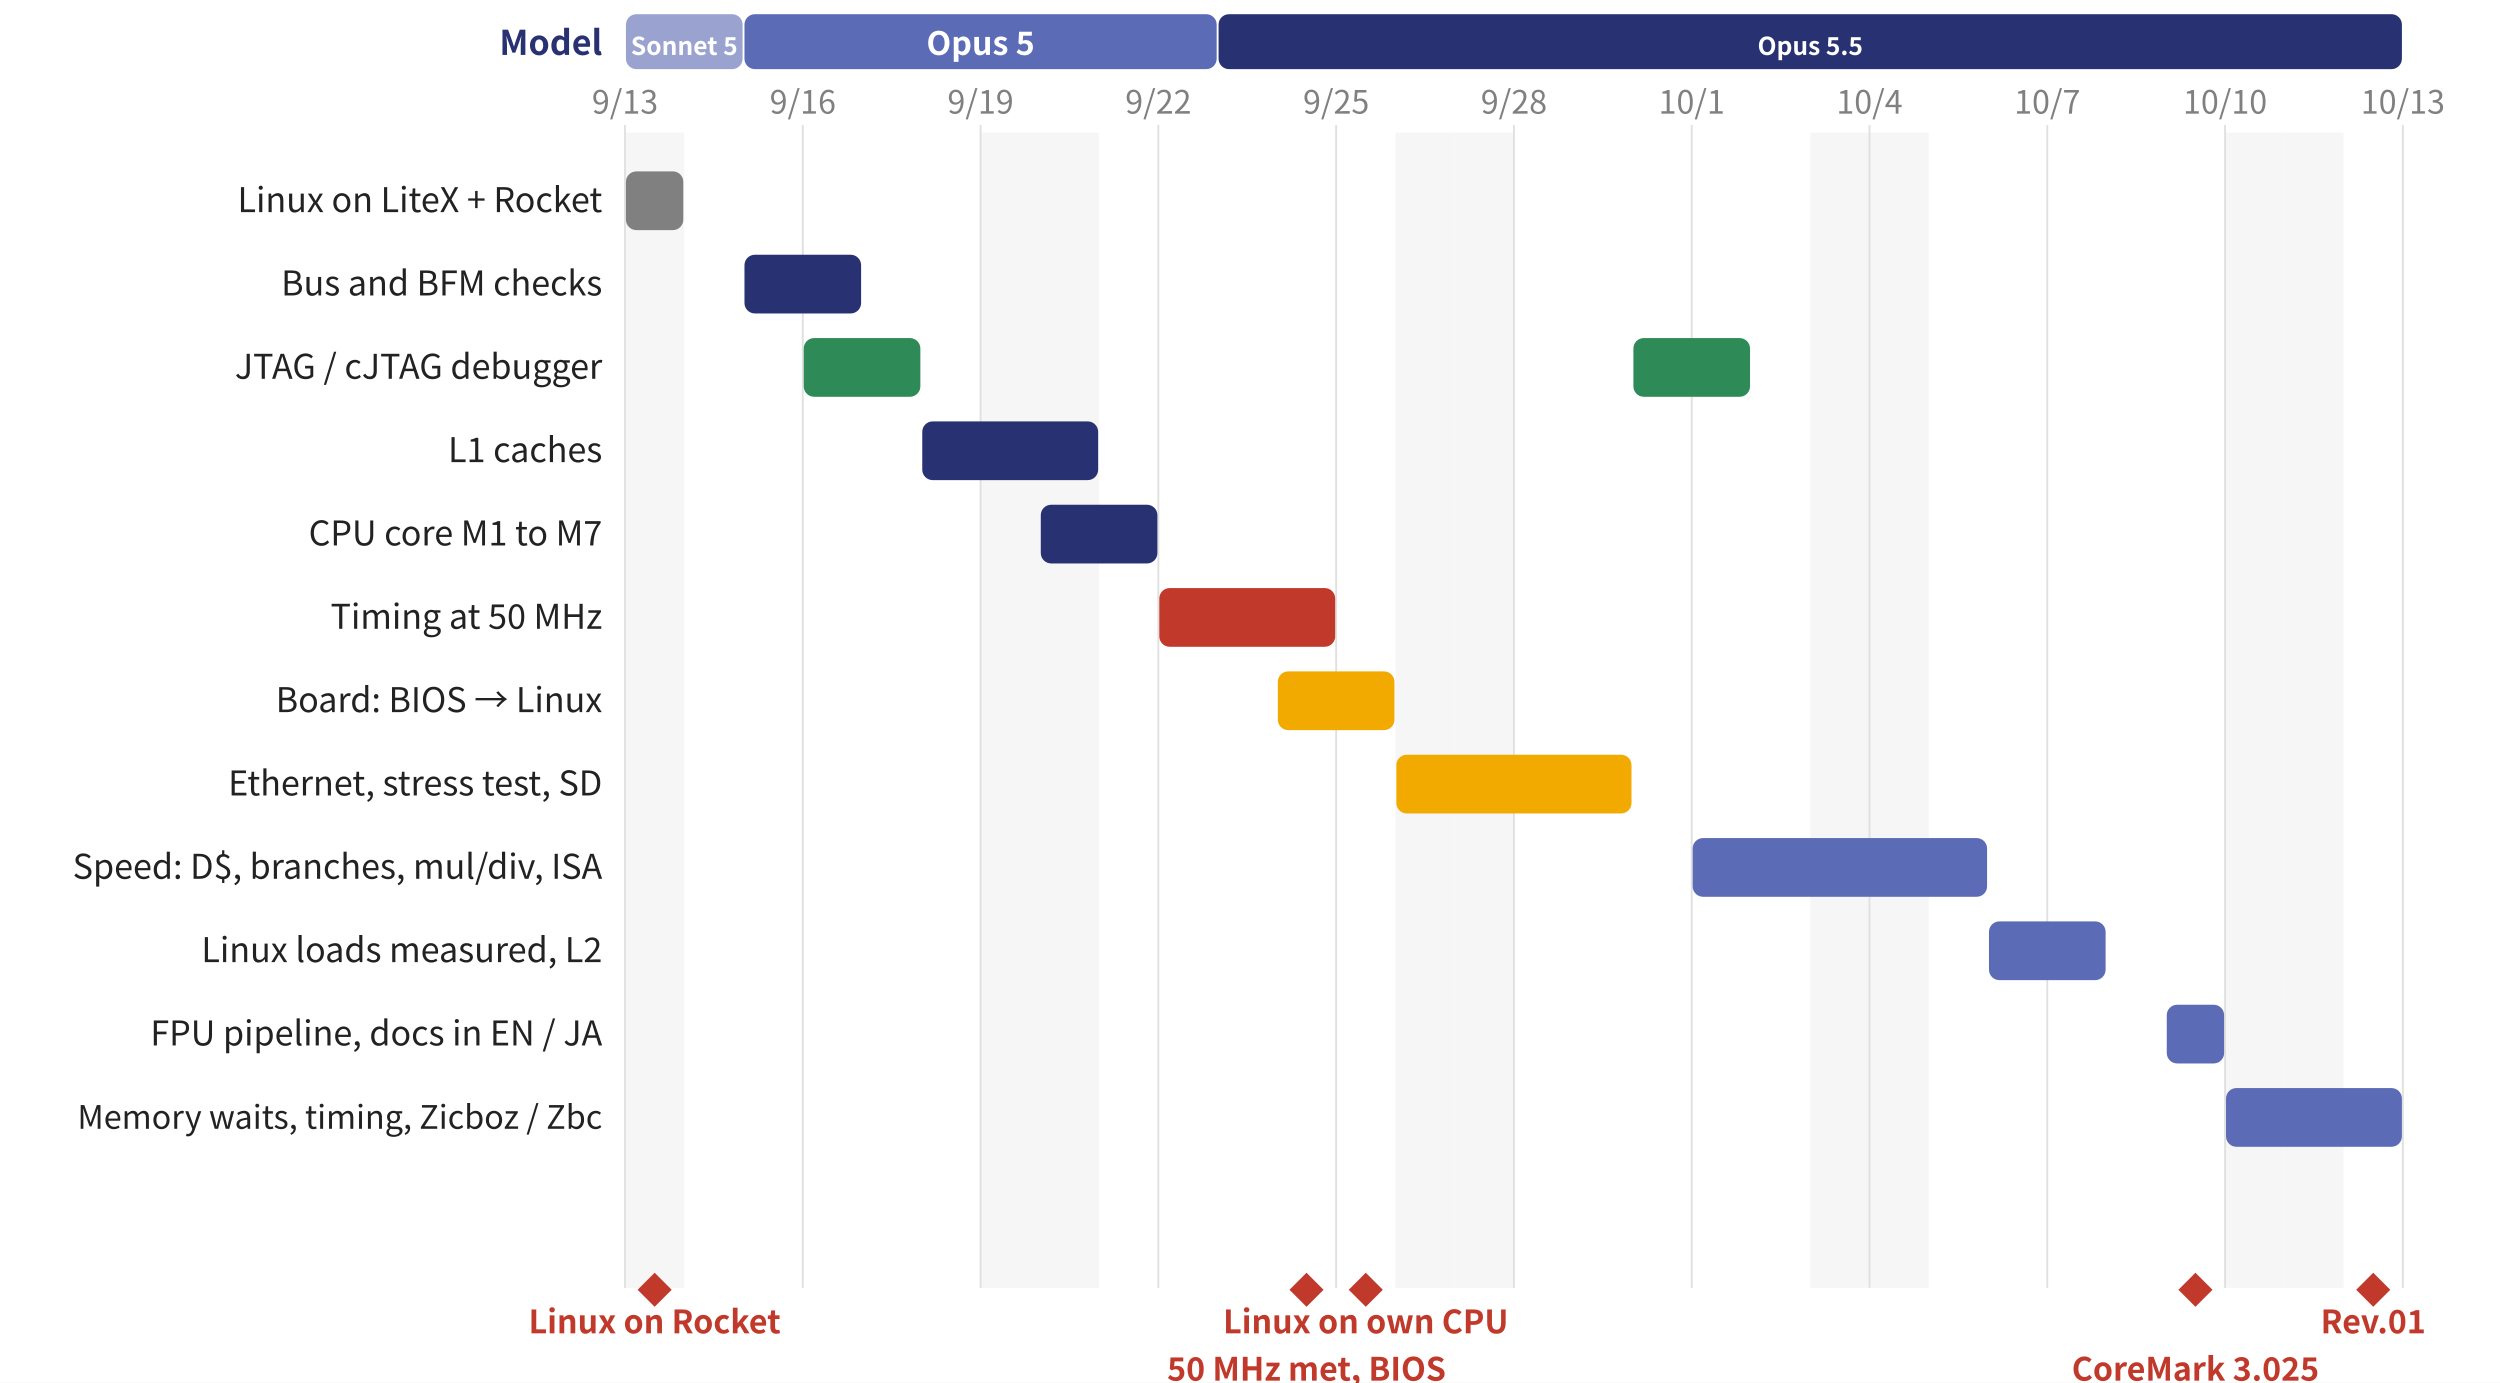
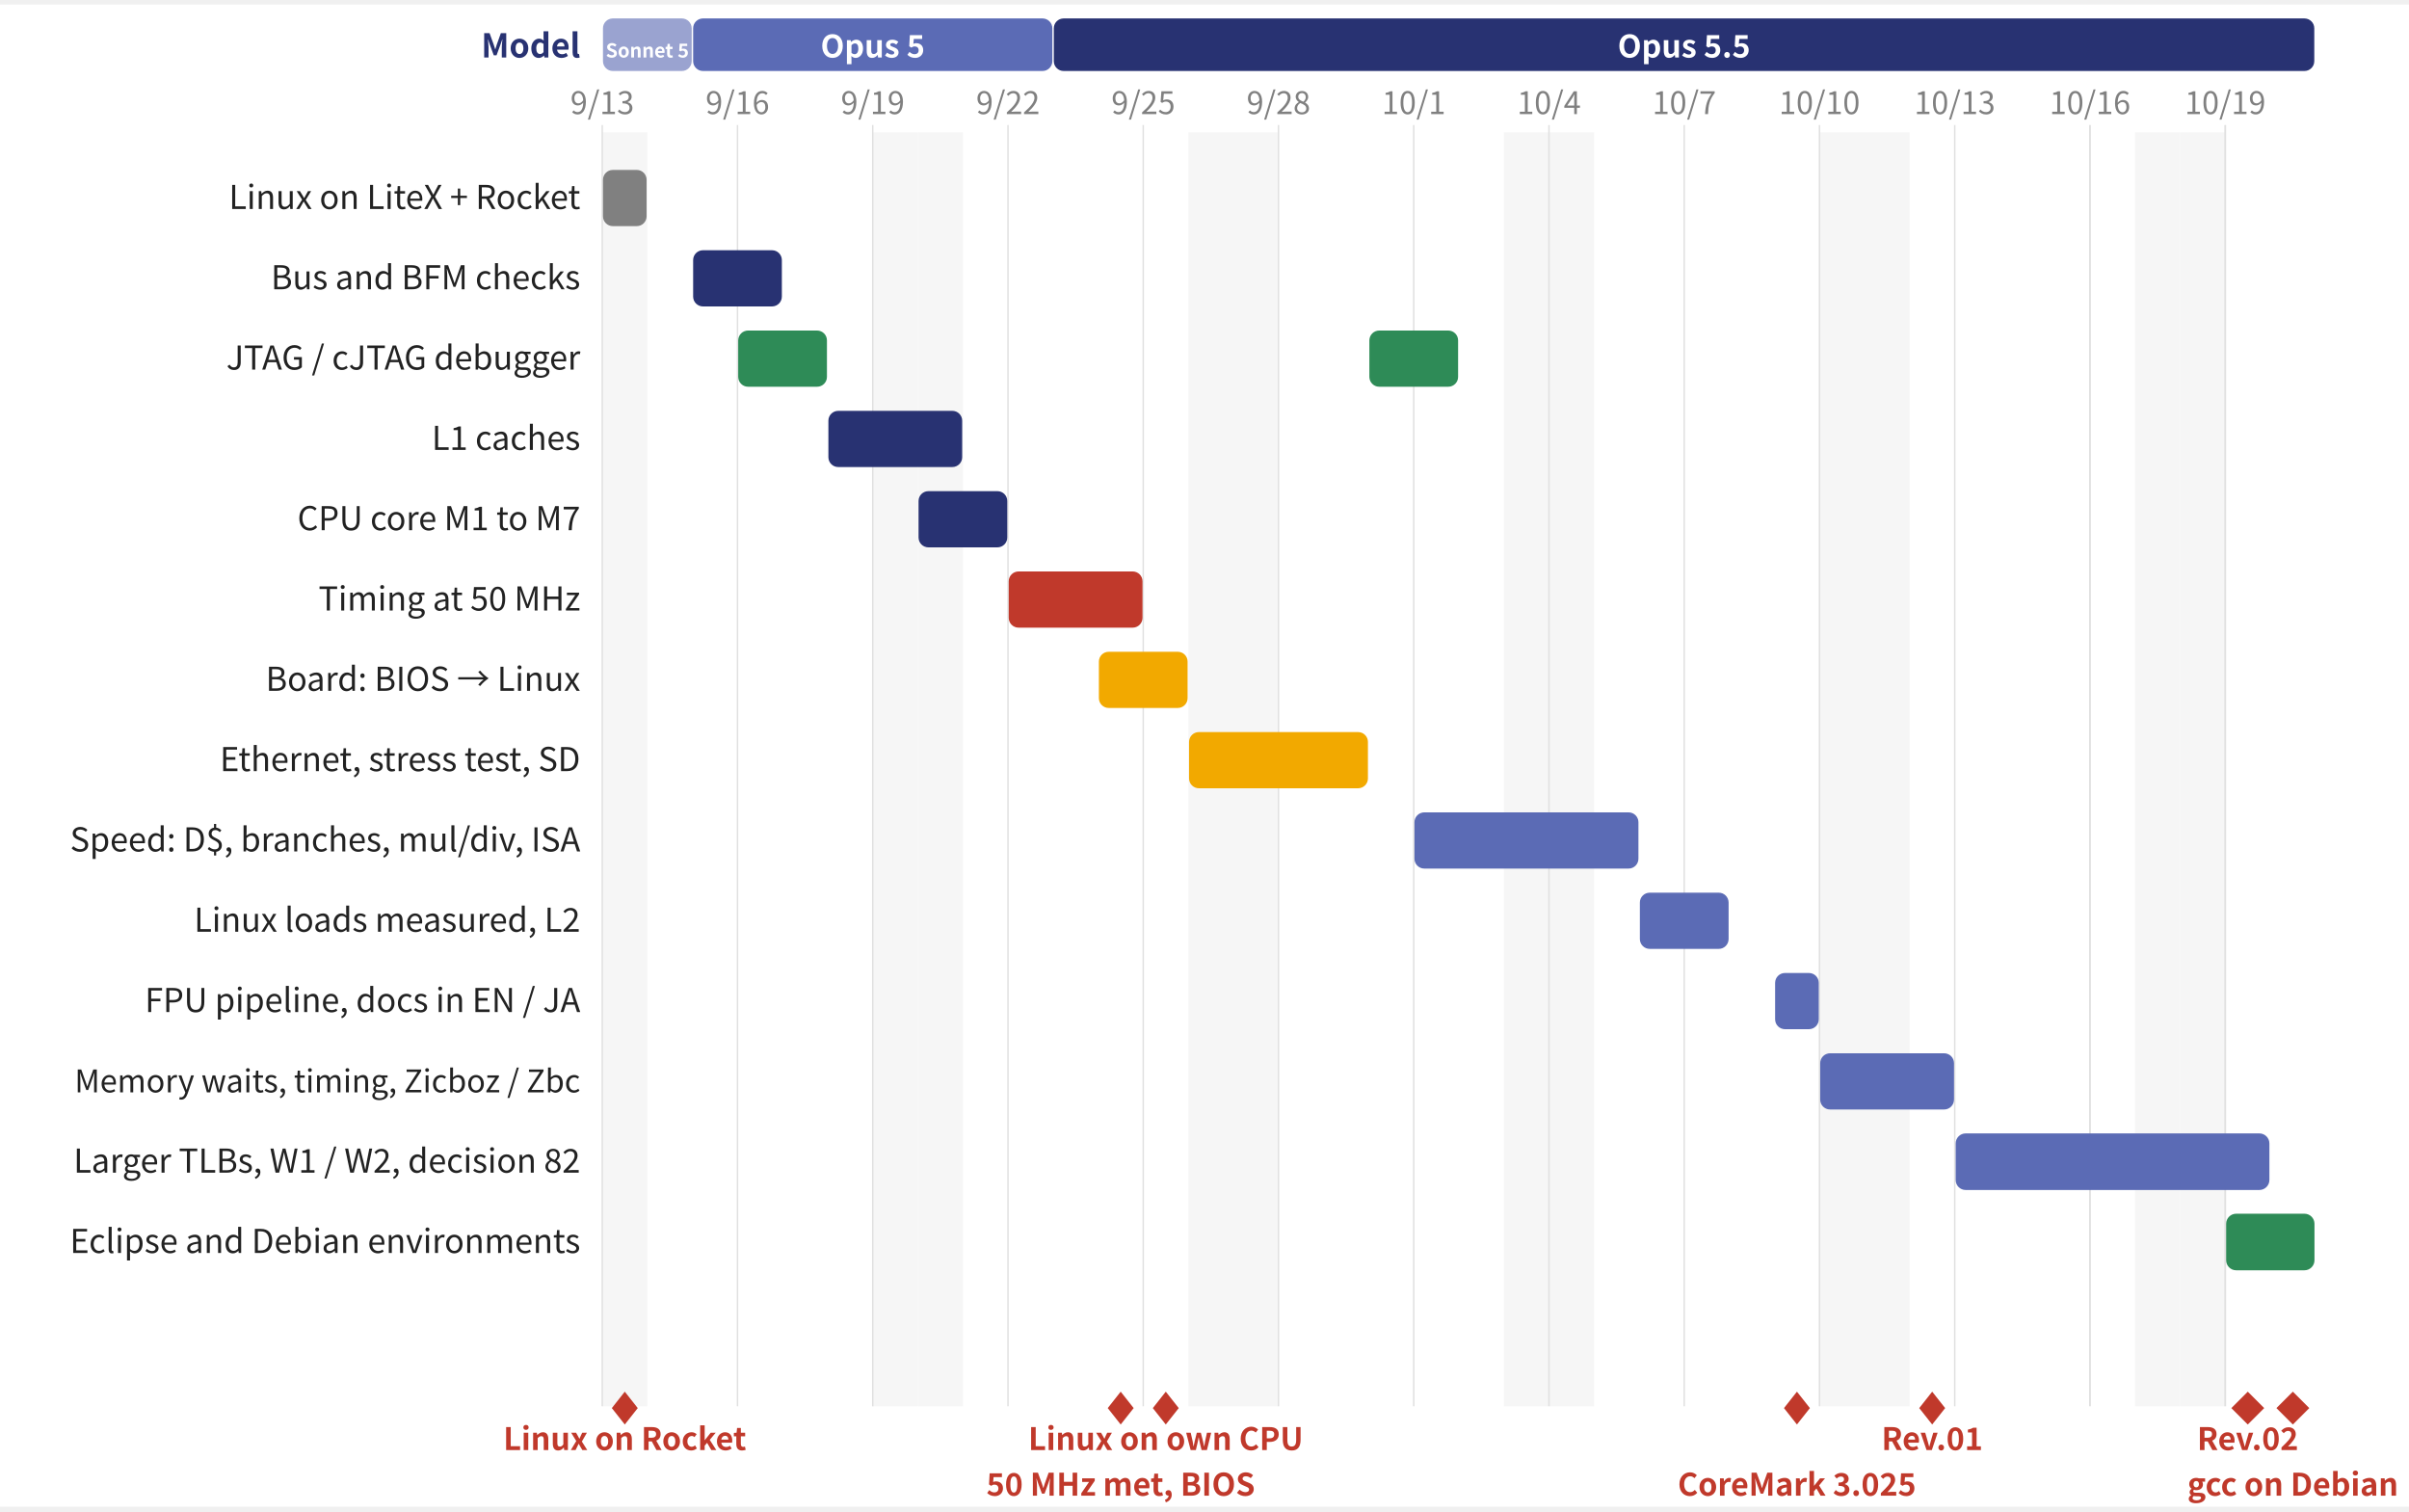
- <svg xmlns="http://www.w3.org/2000/svg" width="26.4cm" height="14.6cm" viewBox="0 0 1320 730">
-   <rect x="0" y="0" width="1320" height="730" fill="#FFFFFF" />
-   <rect x="330.0" y="70" width="31.29" height="610" rx="0" fill="#F6F6F6" stroke="none" stroke-width="0" />
+ <svg xmlns="http://www.w3.org/2000/svg" width="26.4cm" height="16.56cm" viewBox="0 0 1320 823">
+   <rect x="0" y="0" width="1320" height="823" fill="#FFFFFF" />
+   <rect x="1169.898" y="70" width="24.703" height="698" rx="0" fill="#F6F6F6" stroke="none" stroke-width="0" />
+   <rect x="1194.601" y="70" width="24.703" height="698" rx="0" fill="#F6F6F6" stroke="none" stroke-width="0" />
+   <rect x="330.0" y="70" width="24.703" height="698" rx="0" fill="#F6F6F6" stroke="none" stroke-width="0.0" />
  <text x="330.0" y="60" font-family="'Noto Sans CJK JP', 'Noto Sans', 'Hiragino Sans', sans-serif" font-size="17" text-anchor="middle" font-weight="normal" fill="#808080">9/13</text>
-   <line x1="330.0" y1="66" x2="330.0" y2="680" stroke="#E0E0E0" stroke-width="1" />
-   <text x="423.871" y="60" font-family="'Noto Sans CJK JP', 'Noto Sans', 'Hiragino Sans', sans-serif" font-size="17" text-anchor="middle" font-weight="normal" fill="#808080">9/16</text>
-   <line x1="423.871" y1="66" x2="423.871" y2="680" stroke="#E0E0E0" stroke-width="1" />
-   <rect x="517.742" y="70" width="31.29" height="610" rx="0" fill="#F6F6F6" stroke="none" stroke-width="0" />
-   <text x="517.742" y="60" font-family="'Noto Sans CJK JP', 'Noto Sans', 'Hiragino Sans', sans-serif" font-size="17" text-anchor="middle" font-weight="normal" fill="#808080">9/19</text>
-   <line x1="517.742" y1="66" x2="517.742" y2="680" stroke="#E0E0E0" stroke-width="1" />
-   <rect x="549.032" y="70" width="31.29" height="610" rx="0" fill="#F6F6F6" stroke="none" stroke-width="0" />
-   <text x="611.613" y="60" font-family="'Noto Sans CJK JP', 'Noto Sans', 'Hiragino Sans', sans-serif" font-size="17" text-anchor="middle" font-weight="normal" fill="#808080">9/22</text>
-   <line x1="611.613" y1="66" x2="611.613" y2="680" stroke="#E0E0E0" stroke-width="1" />
-   <text x="705.484" y="60" font-family="'Noto Sans CJK JP', 'Noto Sans', 'Hiragino Sans', sans-serif" font-size="17" text-anchor="middle" font-weight="normal" fill="#808080">9/25</text>
-   <line x1="705.484" y1="66" x2="705.484" y2="680" stroke="#E0E0E0" stroke-width="1" />
-   <rect x="736.774" y="70" width="31.29" height="610" rx="0" fill="#F6F6F6" stroke="none" stroke-width="0" />
-   <rect x="768.065" y="70" width="31.29" height="610" rx="0" fill="#F6F6F6" stroke="none" stroke-width="0" />
-   <text x="799.355" y="60" font-family="'Noto Sans CJK JP', 'Noto Sans', 'Hiragino Sans', sans-serif" font-size="17" text-anchor="middle" font-weight="normal" fill="#808080">9/28</text>
-   <line x1="799.355" y1="66" x2="799.355" y2="680" stroke="#E0E0E0" stroke-width="1" />
-   <text x="893.226" y="60" font-family="'Noto Sans CJK JP', 'Noto Sans', 'Hiragino Sans', sans-serif" font-size="17" text-anchor="middle" font-weight="normal" fill="#808080">10/1</text>
-   <line x1="893.226" y1="66" x2="893.226" y2="680" stroke="#E0E0E0" stroke-width="1" />
-   <rect x="955.806" y="70" width="31.29" height="610" rx="0" fill="#F6F6F6" stroke="none" stroke-width="0" />
-   <rect x="987.097" y="70" width="31.29" height="610" rx="0" fill="#F6F6F6" stroke="none" stroke-width="0" />
-   <text x="987.097" y="60" font-family="'Noto Sans CJK JP', 'Noto Sans', 'Hiragino Sans', sans-serif" font-size="17" text-anchor="middle" font-weight="normal" fill="#808080">10/4</text>
-   <line x1="987.097" y1="66" x2="987.097" y2="680" stroke="#E0E0E0" stroke-width="1" />
-   <text x="1080.968" y="60" font-family="'Noto Sans CJK JP', 'Noto Sans', 'Hiragino Sans', sans-serif" font-size="17" text-anchor="middle" font-weight="normal" fill="#808080">10/7</text>
-   <line x1="1080.968" y1="66" x2="1080.968" y2="680" stroke="#E0E0E0" stroke-width="1" />
-   <rect x="1174.839" y="70" width="31.29" height="610" rx="0" fill="#F6F6F6" stroke="none" stroke-width="0" />
-   <text x="1174.839" y="60" font-family="'Noto Sans CJK JP', 'Noto Sans', 'Hiragino Sans', sans-serif" font-size="17" text-anchor="middle" font-weight="normal" fill="#808080">10/10</text>
-   <line x1="1174.839" y1="66" x2="1174.839" y2="680" stroke="#E0E0E0" stroke-width="1" />
-   <rect x="1206.129" y="70" width="31.29" height="610" rx="0" fill="#F6F6F6" stroke="none" stroke-width="0" />
-   <text x="1268.71" y="60" font-family="'Noto Sans CJK JP', 'Noto Sans', 'Hiragino Sans', sans-serif" font-size="17" text-anchor="middle" font-weight="normal" fill="#808080">10/13</text>
-   <line x1="1268.71" y1="66" x2="1268.71" y2="680" stroke="#E0E0E0" stroke-width="1" />
+   <line x1="330.0" y1="66" x2="330.0" y2="768" stroke="#E0E0E0" stroke-width="0.789" />
+   <text x="404.109" y="60" font-family="'Noto Sans CJK JP', 'Noto Sans', 'Hiragino Sans', sans-serif" font-size="17" text-anchor="middle" font-weight="normal" fill="#808080">9/16</text>
+   <line x1="404.109" y1="66" x2="404.109" y2="768" stroke="#E0E0E0" stroke-width="0.789" />
+   <rect x="478.217" y="70" width="24.703" height="698" rx="0" fill="#F6F6F6" stroke="none" stroke-width="0.0" />
+   <text x="478.217" y="60" font-family="'Noto Sans CJK JP', 'Noto Sans', 'Hiragino Sans', sans-serif" font-size="17" text-anchor="middle" font-weight="normal" fill="#808080">9/19</text>
+   <line x1="478.217" y1="66" x2="478.217" y2="768" stroke="#E0E0E0" stroke-width="0.789" />
+   <rect x="502.92" y="70" width="24.703" height="698" rx="0" fill="#F6F6F6" stroke="none" stroke-width="0.0" />
+   <text x="552.326" y="60" font-family="'Noto Sans CJK JP', 'Noto Sans', 'Hiragino Sans', sans-serif" font-size="17" text-anchor="middle" font-weight="normal" fill="#808080">9/22</text>
+   <line x1="552.326" y1="66" x2="552.326" y2="768" stroke="#E0E0E0" stroke-width="0.789" />
+   <text x="626.435" y="60" font-family="'Noto Sans CJK JP', 'Noto Sans', 'Hiragino Sans', sans-serif" font-size="17" text-anchor="middle" font-weight="normal" fill="#808080">9/25</text>
+   <line x1="626.435" y1="66" x2="626.435" y2="768" stroke="#E0E0E0" stroke-width="0.789" />
+   <rect x="651.138" y="70" width="24.703" height="698" rx="0" fill="#F6F6F6" stroke="none" stroke-width="0.0" />
+   <rect x="675.84" y="70" width="24.703" height="698" rx="0" fill="#F6F6F6" stroke="none" stroke-width="0.0" />
+   <text x="700.543" y="60" font-family="'Noto Sans CJK JP', 'Noto Sans', 'Hiragino Sans', sans-serif" font-size="17" text-anchor="middle" font-weight="normal" fill="#808080">9/28</text>
+   <line x1="700.543" y1="66" x2="700.543" y2="768" stroke="#E0E0E0" stroke-width="0.789" />
+   <text x="774.652" y="60" font-family="'Noto Sans CJK JP', 'Noto Sans', 'Hiragino Sans', sans-serif" font-size="17" text-anchor="middle" font-weight="normal" fill="#808080">10/1</text>
+   <line x1="774.652" y1="66" x2="774.652" y2="768" stroke="#E0E0E0" stroke-width="0.789" />
+   <rect x="824.058" y="70" width="24.703" height="698" rx="0" fill="#F6F6F6" stroke="none" stroke-width="0.0" />
+   <rect x="848.761" y="70" width="24.703" height="698" rx="0" fill="#F6F6F6" stroke="none" stroke-width="0.0" />
+   <text x="848.761" y="60" font-family="'Noto Sans CJK JP', 'Noto Sans', 'Hiragino Sans', sans-serif" font-size="17" text-anchor="middle" font-weight="normal" fill="#808080">10/4</text>
+   <line x1="848.761" y1="66" x2="848.761" y2="768" stroke="#E0E0E0" stroke-width="0.789" />
+   <text x="922.869" y="60" font-family="'Noto Sans CJK JP', 'Noto Sans', 'Hiragino Sans', sans-serif" font-size="17" text-anchor="middle" font-weight="normal" fill="#808080">10/7</text>
+   <line x1="922.869" y1="66" x2="922.869" y2="768" stroke="#E0E0E0" stroke-width="0.789" />
+   <rect x="996.978" y="70" width="24.703" height="698" rx="0" fill="#F6F6F6" stroke="none" stroke-width="0.0" />
+   <text x="996.978" y="60" font-family="'Noto Sans CJK JP', 'Noto Sans', 'Hiragino Sans', sans-serif" font-size="17" text-anchor="middle" font-weight="normal" fill="#808080">10/10</text>
+   <line x1="996.978" y1="66" x2="996.978" y2="768" stroke="#E0E0E0" stroke-width="0.789" />
+   <rect x="1021.681" y="70" width="24.703" height="698" rx="0" fill="#F6F6F6" stroke="none" stroke-width="0.0" />
+   <text x="1071.087" y="60" font-family="'Noto Sans CJK JP', 'Noto Sans', 'Hiragino Sans', sans-serif" font-size="17" text-anchor="middle" font-weight="normal" fill="#808080">10/13</text>
+   <line x1="1071.087" y1="66" x2="1071.087" y2="768" stroke="#E0E0E0" stroke-width="0.789" />
  <text x="318" y="112" font-family="'Noto Sans CJK JP', 'Noto Sans', 'Hiragino Sans', sans-serif" font-size="18" text-anchor="end" font-weight="normal" fill="#222222">Linux on LiteX + Rocket</text>
-   <rect x="331.0" y="91" width="29.29" height="30" rx="5" fill="#808080" stroke="#808080" stroke-width="1" />
+   <rect x="330.789" y="91" width="23.124" height="30" rx="5" fill="#808080" stroke="#808080" stroke-width="0.789" />
  <text x="318" y="156" font-family="'Noto Sans CJK JP', 'Noto Sans', 'Hiragino Sans', sans-serif" font-size="18" text-anchor="end" font-weight="normal" fill="#222222">Bus and BFM checks</text>
-   <rect x="393.581" y="135" width="60.581" height="30" rx="5" fill="#283272" stroke="#283272" stroke-width="1" />
+   <rect x="380.195" y="135" width="47.827" height="30" rx="5" fill="#283272" stroke="#283272" stroke-width="0.789" />
  <text x="318" y="200" font-family="'Noto Sans CJK JP', 'Noto Sans', 'Hiragino Sans', sans-serif" font-size="18" text-anchor="end" font-weight="normal" fill="#222222">JTAG / cJTAG debugger</text>
-   <rect x="424.871" y="179" width="60.581" height="30" rx="5" fill="#2E8B57" stroke="#2E8B57" stroke-width="1" />
-   <rect x="862.935" y="179" width="60.581" height="30" rx="5" fill="#2E8B57" stroke="#2E8B57" stroke-width="1" />
+   <rect x="404.898" y="179" width="47.827" height="30" rx="5" fill="#2E8B57" stroke="#2E8B57" stroke-width="0.789" />
+   <rect x="750.739" y="179" width="47.827" height="30" rx="5" fill="#2E8B57" stroke="#2E8B57" stroke-width="0.789" />
  <text x="318" y="244" font-family="'Noto Sans CJK JP', 'Noto Sans', 'Hiragino Sans', sans-serif" font-size="18" text-anchor="end" font-weight="normal" fill="#222222">L1 caches</text>
-   <rect x="487.452" y="223" width="91.871" height="30" rx="5" fill="#283272" stroke="#283272" stroke-width="1" />
+   <rect x="454.304" y="223" width="72.53" height="30" rx="5" fill="#283272" stroke="#283272" stroke-width="0.789" />
  <text x="318" y="288" font-family="'Noto Sans CJK JP', 'Noto Sans', 'Hiragino Sans', sans-serif" font-size="18" text-anchor="end" font-weight="normal" fill="#222222">CPU core M1 to M7</text>
-   <rect x="550.032" y="267" width="60.581" height="30" rx="5" fill="#283272" stroke="#283272" stroke-width="1" />
+   <rect x="503.71" y="267" width="47.827" height="30" rx="5" fill="#283272" stroke="#283272" stroke-width="0.789" />
  <text x="318" y="332" font-family="'Noto Sans CJK JP', 'Noto Sans', 'Hiragino Sans', sans-serif" font-size="18" text-anchor="end" font-weight="normal" fill="#222222">Timing at 50 MHz</text>
-   <rect x="612.613" y="311" width="91.871" height="30" rx="5" fill="#C0392B" stroke="#C0392B" stroke-width="1" />
+   <rect x="553.115" y="311" width="72.53" height="30" rx="5" fill="#C0392B" stroke="#C0392B" stroke-width="0.789" />
  <text x="318" y="376" font-family="'Noto Sans CJK JP', 'Noto Sans', 'Hiragino Sans', sans-serif" font-size="18" text-anchor="end" font-weight="normal" fill="#222222">Board: BIOS → Linux</text>
-   <rect x="675.194" y="355" width="60.581" height="30" rx="5" fill="#F2A900" stroke="#F2A900" stroke-width="1" />
+   <rect x="602.521" y="355" width="47.827" height="30" rx="5" fill="#F2A900" stroke="#F2A900" stroke-width="0.789" />
  <text x="318" y="420" font-family="'Noto Sans CJK JP', 'Noto Sans', 'Hiragino Sans', sans-serif" font-size="18" text-anchor="end" font-weight="normal" fill="#222222">Ethernet, stress test, SD</text>
-   <rect x="737.774" y="399" width="123.161" height="30" rx="5" fill="#F2A900" stroke="#F2A900" stroke-width="1" />
+   <rect x="651.927" y="399" width="97.233" height="30" rx="5" fill="#F2A900" stroke="#F2A900" stroke-width="0.789" />
  <text x="318" y="464" font-family="'Noto Sans CJK JP', 'Noto Sans', 'Hiragino Sans', sans-serif" font-size="18" text-anchor="end" font-weight="normal" fill="#222222">Speed: D$, branches, mul/div, ISA</text>
-   <rect x="894.226" y="443" width="154.452" height="30" rx="5" fill="#5B6BB5" stroke="#5B6BB5" stroke-width="1" />
+   <rect x="775.441" y="443" width="121.935" height="30" rx="5" fill="#5B6BB5" stroke="#5B6BB5" stroke-width="0.789" />
  <text x="318" y="508" font-family="'Noto Sans CJK JP', 'Noto Sans', 'Hiragino Sans', sans-serif" font-size="18" text-anchor="end" font-weight="normal" fill="#222222">Linux loads measured, L2</text>
-   <rect x="1050.677" y="487" width="60.581" height="30" rx="5" fill="#5B6BB5" stroke="#5B6BB5" stroke-width="1" />
+   <rect x="898.956" y="487" width="47.827" height="30" rx="5" fill="#5B6BB5" stroke="#5B6BB5" stroke-width="0.789" />
  <text x="318" y="552" font-family="'Noto Sans CJK JP', 'Noto Sans', 'Hiragino Sans', sans-serif" font-size="18" text-anchor="end" font-weight="normal" fill="#222222">FPU pipeline, docs in EN / JA</text>
-   <rect x="1144.548" y="531" width="29.29" height="30" rx="5" fill="#5B6BB5" stroke="#5B6BB5" stroke-width="1" />
+   <rect x="973.065" y="531" width="23.124" height="30" rx="5" fill="#5B6BB5" stroke="#5B6BB5" stroke-width="0.789" />
  <text x="318" y="596" font-family="'Noto Sans CJK JP', 'Noto Sans', 'Hiragino Sans', sans-serif" font-size="17.1" text-anchor="end" font-weight="normal" fill="#222222">Memory waits, timing, Zicboz / Zbc</text>
-   <rect x="1175.839" y="575" width="91.871" height="30" rx="5" fill="#5B6BB5" stroke="#5B6BB5" stroke-width="1" />
-   <polygon points="345.645,672 354.645,681 345.645,690 336.645,681" fill="#C0392B" stroke="none" stroke-width="0" />
-   <text x="345.645" y="704" font-family="'Noto Sans CJK JP', 'Noto Sans', 'Hiragino Sans', sans-serif" font-size="17" text-anchor="middle" font-weight="bold" fill="#C0392B">Linux on Rocket</text>
-   <polygon points="689.839,672 698.839,681 689.839,690 680.839,681" fill="#C0392B" stroke="none" stroke-width="0" />
-   <text x="689.839" y="729" font-family="'Noto Sans CJK JP', 'Noto Sans', 'Hiragino Sans', sans-serif" font-size="17" text-anchor="middle" font-weight="bold" fill="#C0392B">50 MHz met, BIOS</text>
-   <polygon points="721.129,672 730.129,681 721.129,690 712.129,681" fill="#C0392B" stroke="none" stroke-width="0" />
-   <text x="721.129" y="704" font-family="'Noto Sans CJK JP', 'Noto Sans', 'Hiragino Sans', sans-serif" font-size="17" text-anchor="middle" font-weight="bold" fill="#C0392B">Linux on own CPU</text>
-   <polygon points="1159.194,672 1168.194,681 1159.194,690 1150.194,681" fill="#C0392B" stroke="none" stroke-width="0" />
-   <text x="1159.194" y="729" font-family="'Noto Sans CJK JP', 'Noto Sans', 'Hiragino Sans', sans-serif" font-size="17" text-anchor="middle" font-weight="bold" fill="#C0392B">CoreMark 3.025</text>
-   <polygon points="1253.065,672 1262.065,681 1253.065,690 1244.065,681" fill="#C0392B" stroke="none" stroke-width="0" />
-   <text x="1253.065" y="704" font-family="'Noto Sans CJK JP', 'Noto Sans', 'Hiragino Sans', sans-serif" font-size="17" text-anchor="middle" font-weight="bold" fill="#C0392B">Rev.01</text>
-   <rect x="331.0" y="8" width="60.581" height="28" rx="5" fill="#9AA3D0" stroke="#9AA3D0" stroke-width="1" />
-   <text x="361.29" y="29" font-family="'Noto Sans CJK JP', 'Noto Sans', 'Hiragino Sans', sans-serif" font-size="13" text-anchor="middle" font-weight="bold" fill="#FFFFFF">Sonnet 5</text>
-   <rect x="393.581" y="8" width="248.323" height="28" rx="5" fill="#5B6BB5" stroke="#5B6BB5" stroke-width="1" />
-   <text x="517.742" y="29" font-family="'Noto Sans CJK JP', 'Noto Sans', 'Hiragino Sans', sans-serif" font-size="17" text-anchor="middle" font-weight="bold" fill="#FFFFFF">Opus 5</text>
-   <rect x="643.903" y="8" width="623.806" height="28" rx="5" fill="#283272" stroke="#283272" stroke-width="1" />
-   <text x="955.806" y="29" font-family="'Noto Sans CJK JP', 'Noto Sans', 'Hiragino Sans', sans-serif" font-size="13" text-anchor="middle" font-weight="bold" fill="#FFFFFF">Opus 5.5</text>
+   <rect x="997.767" y="575" width="72.53" height="30" rx="5" fill="#5B6BB5" stroke="#5B6BB5" stroke-width="0.789" />
+   <polygon points="342.351,760.0 349.457,769.0 342.351,778.0 335.246,769.0" fill="#C0392B" stroke="none" stroke-width="0" />
+   <text x="342.351" y="792" font-family="'Noto Sans CJK JP', 'Noto Sans', 'Hiragino Sans', sans-serif" font-size="17" text-anchor="middle" font-weight="bold" fill="#C0392B">Linux on Rocket</text>
+   <polygon points="614.083,760.0 621.188,769.0 614.083,778.0 606.978,769.0" fill="#C0392B" stroke="none" stroke-width="0" />
+   <text x="614.083" y="817" font-family="'Noto Sans CJK JP', 'Noto Sans', 'Hiragino Sans', sans-serif" font-size="17" text-anchor="middle" font-weight="bold" fill="#C0392B">50 MHz met, BIOS</text>
+   <polygon points="638.786,760.0 645.891,769.0 638.786,778.0 631.681,769.0" fill="#C0392B" stroke="none" stroke-width="0" />
+   <text x="638.786" y="792" font-family="'Noto Sans CJK JP', 'Noto Sans', 'Hiragino Sans', sans-serif" font-size="17" text-anchor="middle" font-weight="bold" fill="#C0392B">Linux on own CPU</text>
+   <polygon points="984.626,760.0 991.732,769.0 984.626,778.0 977.521,769.0" fill="#C0392B" stroke="none" stroke-width="0" />
+   <text x="984.626" y="817" font-family="'Noto Sans CJK JP', 'Noto Sans', 'Hiragino Sans', sans-serif" font-size="17" text-anchor="middle" font-weight="bold" fill="#C0392B">CoreMark 3.025</text>
+   <polygon points="1058.735,760.0 1065.84,769.0 1058.735,778.0 1051.63,769.0" fill="#C0392B" stroke="none" stroke-width="0" />
+   <text x="1058.735" y="792" font-family="'Noto Sans CJK JP', 'Noto Sans', 'Hiragino Sans', sans-serif" font-size="17" text-anchor="middle" font-weight="bold" fill="#C0392B">Rev.01</text>
+   <rect x="330.789" y="8" width="47.827" height="28" rx="5" fill="#9AA3D0" stroke="#9AA3D0" stroke-width="0.789" />
+   <text x="354.703" y="29" font-family="'Noto Sans CJK JP', 'Noto Sans', 'Hiragino Sans', sans-serif" font-size="10.5" text-anchor="middle" font-weight="bold" fill="#FFFFFF">Sonnet 5</text>
+   <rect x="380.195" y="8" width="196.044" height="28" rx="5" fill="#5B6BB5" stroke="#5B6BB5" stroke-width="0.789" />
+   <text x="478.217" y="29" font-family="'Noto Sans CJK JP', 'Noto Sans', 'Hiragino Sans', sans-serif" font-size="17" text-anchor="middle" font-weight="bold" fill="#FFFFFF">Opus 5</text>
+   <rect x="577.818" y="8" width="689.891" height="28" rx="5" fill="#283272" stroke="#283272" stroke-width="0.789" />
+   <text x="922.764" y="29" font-family="'Noto Sans CJK JP', 'Noto Sans', 'Hiragino Sans', sans-serif" font-size="17" text-anchor="middle" font-weight="bold" fill="#FFFFFF">Opus 5.5</text>
  <text x="318" y="29" font-family="'Noto Sans CJK JP', 'Noto Sans', 'Hiragino Sans', sans-serif" font-size="18" text-anchor="end" font-weight="bold" fill="#283272">Model</text>
+   <text x="1145.195" y="60" font-family="'Noto Sans CJK JP', 'Noto Sans', 'Hiragino Sans', sans-serif" font-size="17" text-anchor="middle" font-weight="normal" fill="#808080">10/16</text>
+   <line x1="1145.195" y1="66" x2="1145.195" y2="768" stroke="#E0E0E0" stroke-width="1" />
+   <text x="1219.304" y="60" font-family="'Noto Sans CJK JP', 'Noto Sans', 'Hiragino Sans', sans-serif" font-size="17" text-anchor="middle" font-weight="normal" fill="#808080">10/19</text>
+   <line x1="1219.304" y1="66" x2="1219.304" y2="768" stroke="#E0E0E0" stroke-width="1" />
+   <text x="318" y="640" font-family="'Noto Sans CJK JP', 'Noto Sans', 'Hiragino Sans', sans-serif" font-size="18" text-anchor="end" font-weight="normal" fill="#222222">Larger TLBs, W1 / W2, decision 82</text>
+   <rect x="1072.087" y="619" width="170.92" height="30" rx="5" fill="#5B6BB5" stroke="#5B6BB5" stroke-width="1" />
+   <text x="318" y="684" font-family="'Noto Sans CJK JP', 'Noto Sans', 'Hiragino Sans', sans-serif" font-size="18" text-anchor="end" font-weight="normal" fill="#222222">Eclipse and Debian environments</text>
+   <rect x="1220.304" y="663" width="47.406" height="30" rx="5" fill="#2E8B57" stroke="#2E8B57" stroke-width="1" />
+   <polygon points="1231.655,760 1240.655,769 1231.655,778 1222.655,769" fill="#C0392B" stroke="none" stroke-width="0" />
+   <text x="1231.655" y="792" font-family="'Noto Sans CJK JP', 'Noto Sans', 'Hiragino Sans', sans-serif" font-size="17" text-anchor="middle" font-weight="bold" fill="#C0392B">Rev.02</text>
+   <polygon points="1256.358,760 1265.358,769 1256.358,778 1247.358,769" fill="#C0392B" stroke="none" stroke-width="0" />
+   <text x="1256.358" y="817" font-family="'Noto Sans CJK JP', 'Noto Sans', 'Hiragino Sans', sans-serif" font-size="17" text-anchor="middle" font-weight="bold" fill="#C0392B">gcc on Debian</text>
</svg>
